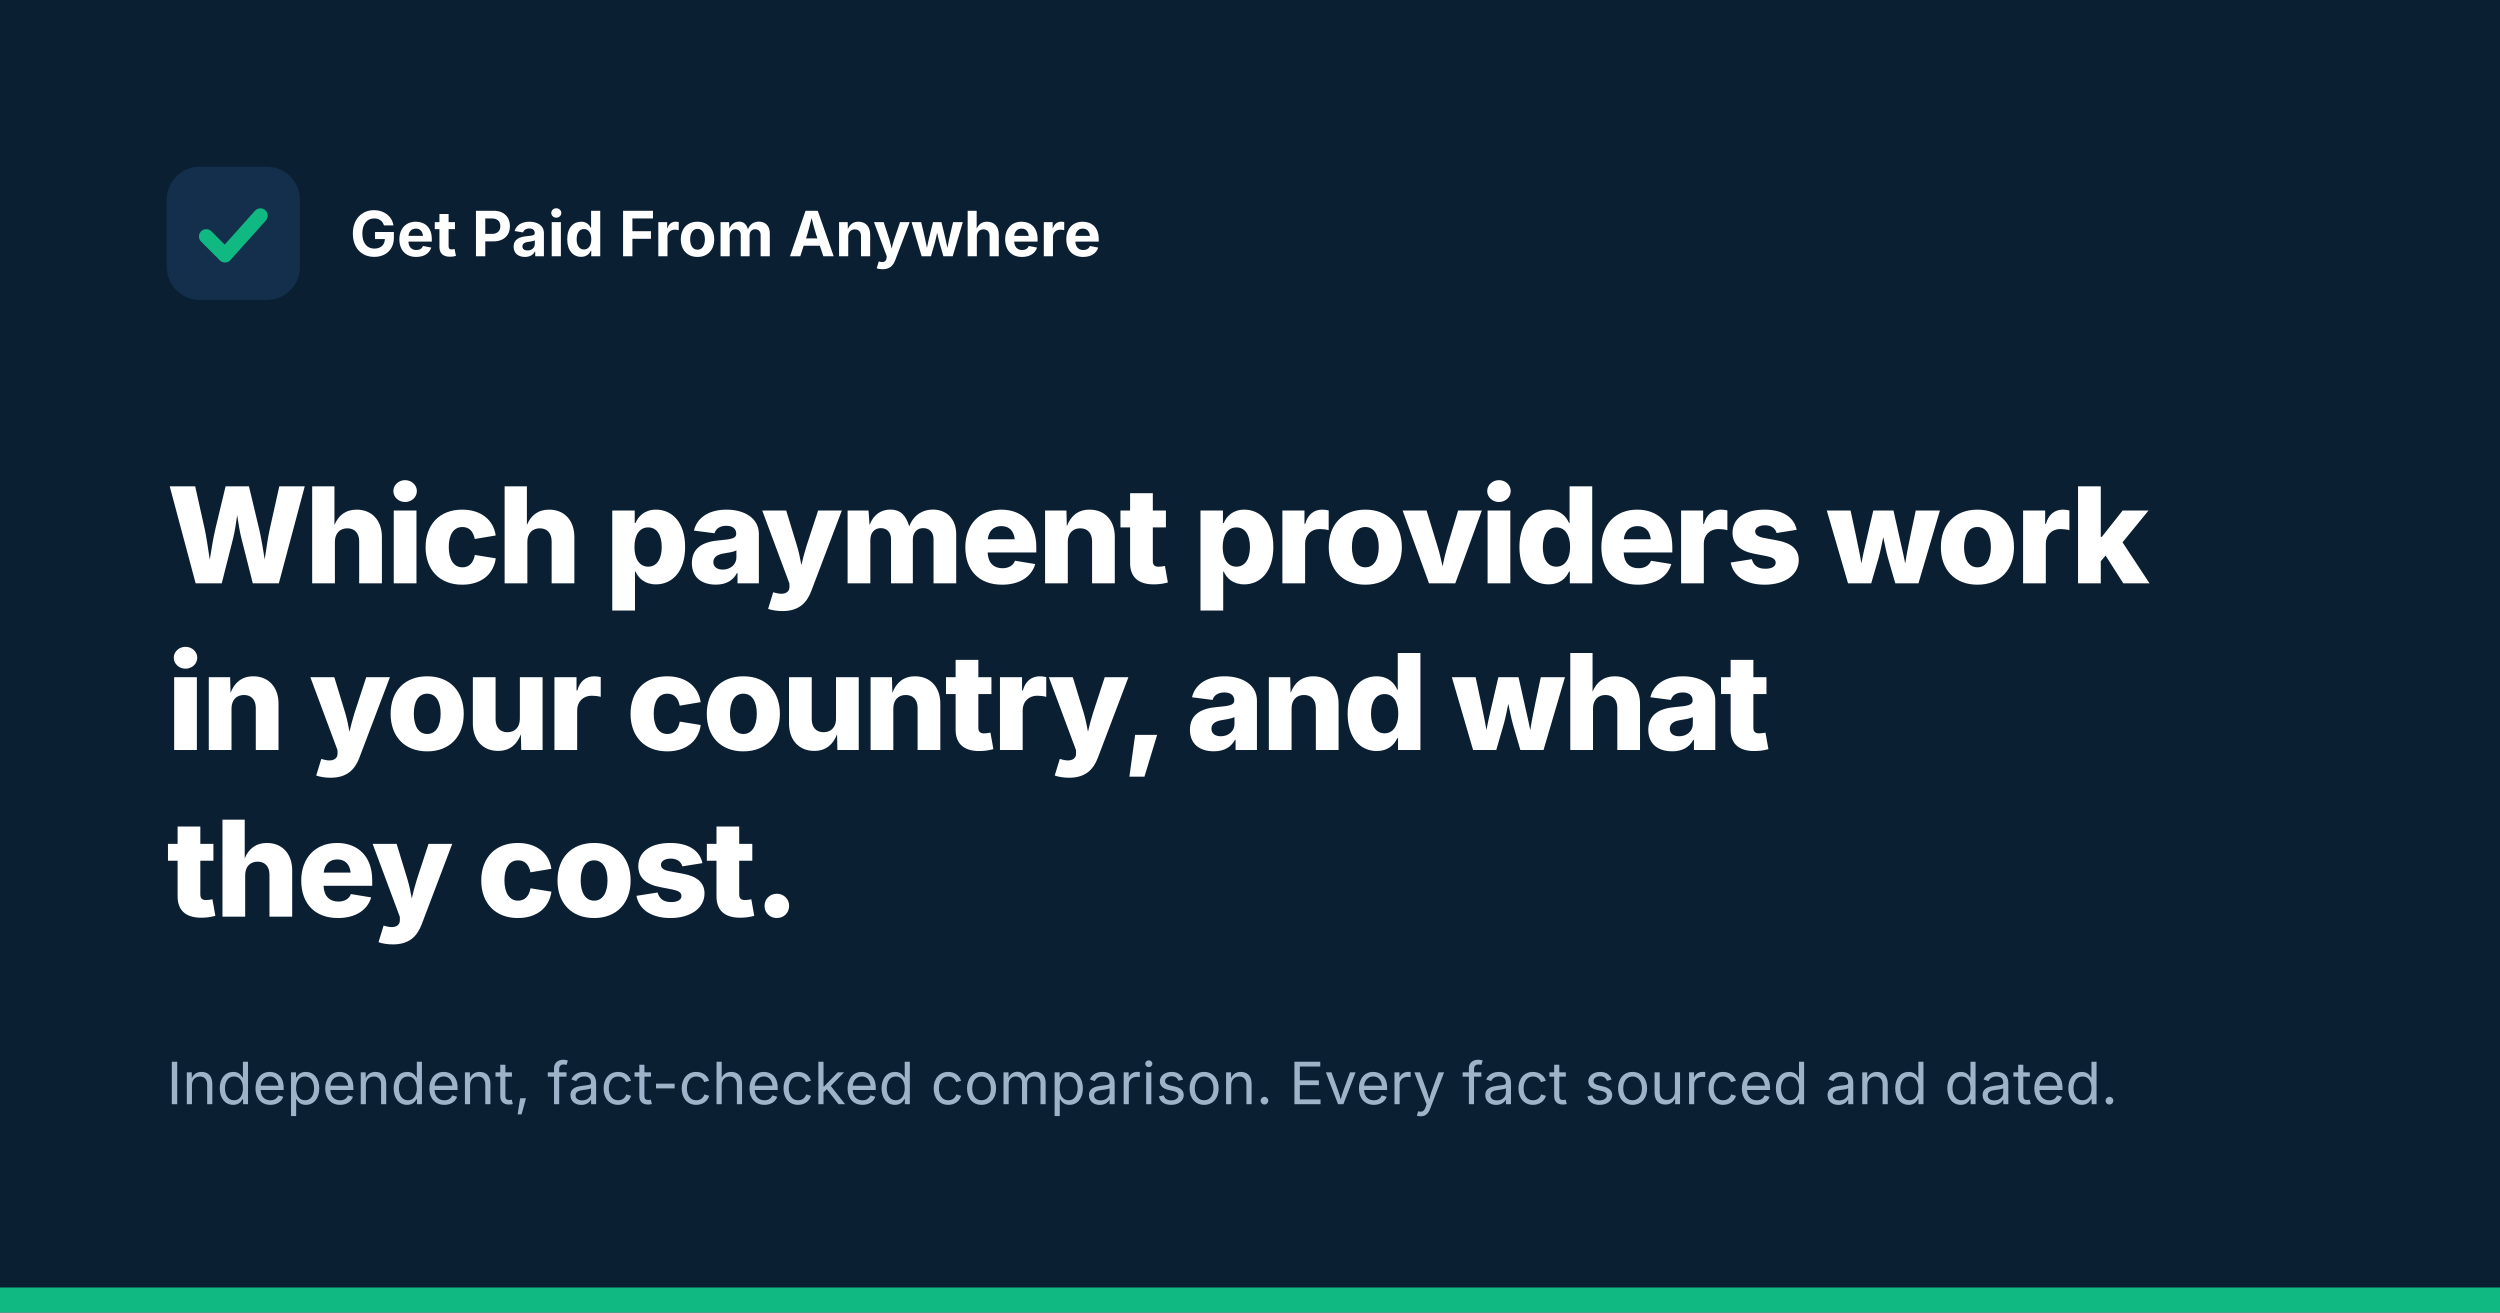
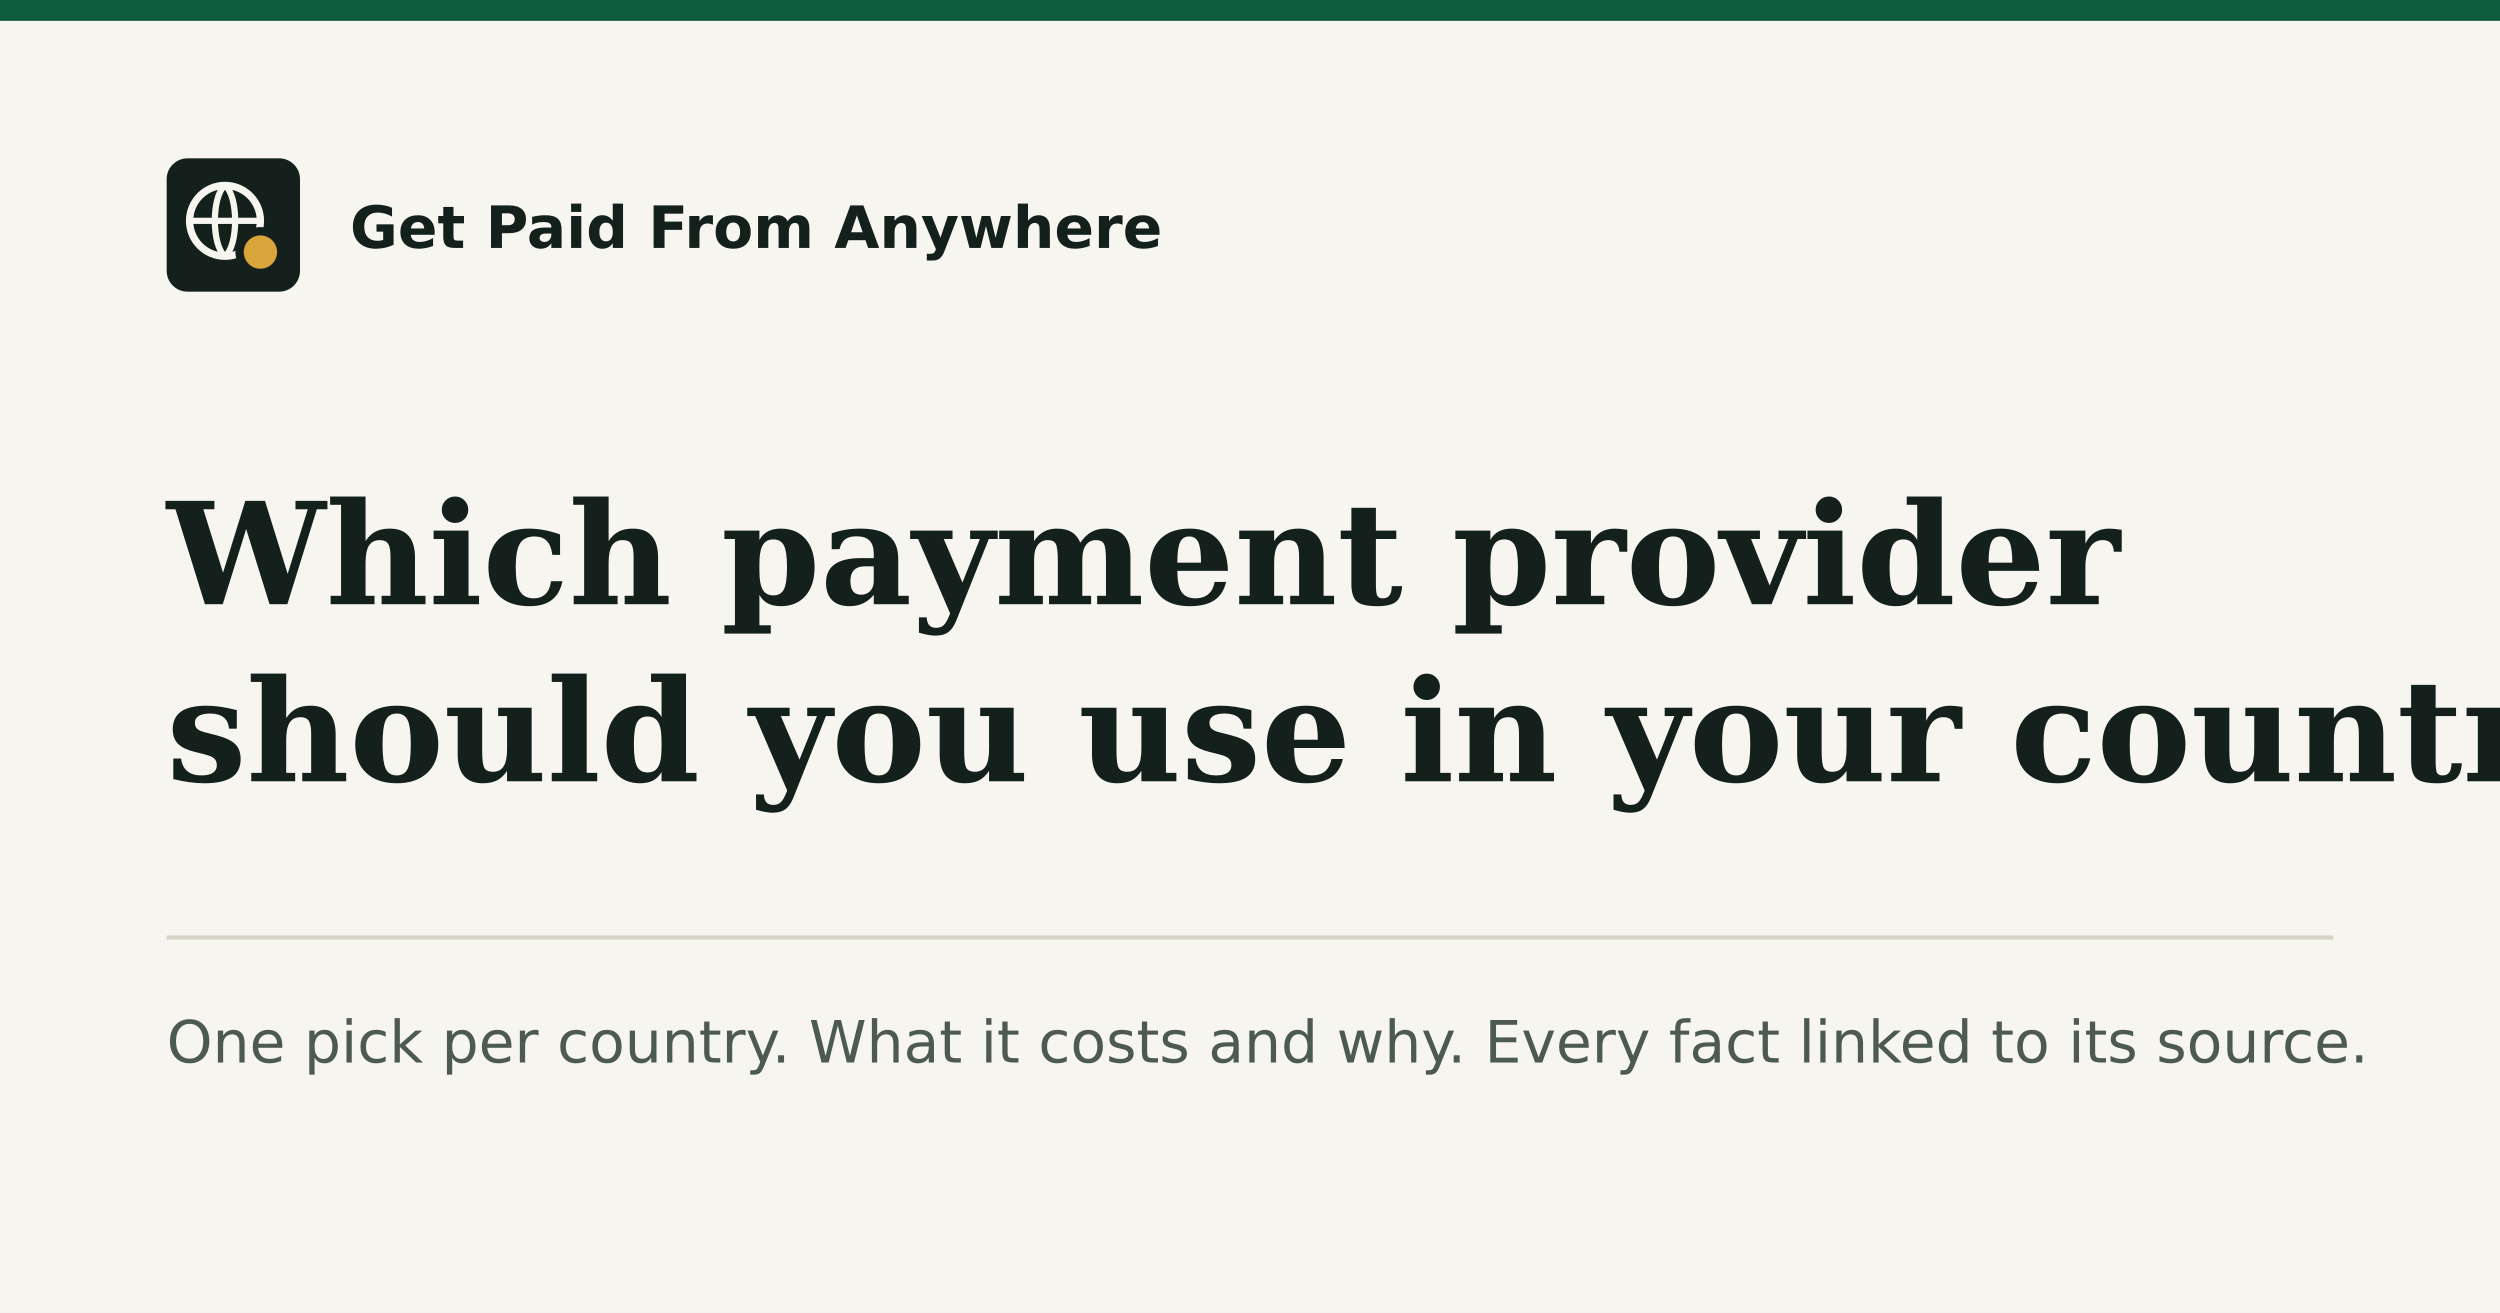
<svg xmlns="http://www.w3.org/2000/svg" width="1200" height="630" viewBox="0 0 1200 630">
-   <rect width="1200" height="630" fill="#0b1f33" />
-   <rect x="0" y="618" width="1200" height="12" fill="#10b981" />
-   <g transform="translate(80 80)">
-     <rect width="64" height="64" rx="16" fill="#132f4c" />
-     <path d="M19 33.5l9 9 17-19" fill="none" stroke="#10b981" stroke-width="7" stroke-linecap="round" stroke-linejoin="round" />
-     <text x="88" y="43" font-family="Inter, DejaVu Sans, sans-serif" font-size="30" font-weight="700" fill="#fff">Get Paid From Anywhere</text>
+   <rect width="1200" height="630" fill="#f7f5ef" />
+   <rect x="0" y="0" width="1200" height="10" fill="#0f5c3f" />
+   <g transform="translate(80 76)">
+     <rect width="64" height="64" rx="10" fill="#14201b" />
+     <circle cx="28" cy="30" r="17" fill="none" stroke="#f7f5ef" stroke-width="3.5" />
+     <path d="M28 13c-6.5 5-6.5 29 0 34M28 13c6.5 5 6.5 29 0 34M11 30h34" fill="none" stroke="#f7f5ef" stroke-width="3" />
+     <circle cx="45" cy="45" r="10" fill="#d9a43a" stroke="#14201b" stroke-width="4" />
+     <text x="88" y="43" font-family="DejaVu Sans, sans-serif" font-size="28" font-weight="700" fill="#14201b">Get Paid From Anywhere</text>
  </g>
-   <text font-family="Inter, DejaVu Sans, sans-serif" font-weight="800" fill="#fff" font-size="64" letter-spacing="-1.5">
-     <tspan x="80" y="280">Which payment providers work</tspan>
-     <tspan x="80" y="360">in your country, and what</tspan>
-     <tspan x="80" y="440">they cost.</tspan>
+   <text font-family="DejaVu Serif, Georgia, serif" font-weight="700" fill="#14201b" font-size="68">
+     <tspan x="80" y="290">Which payment provider</tspan>
+     <tspan x="80" y="375">should you use in your country?</tspan>
  </text>
-   <text x="80" y="530" font-family="Inter, DejaVu Sans, sans-serif" font-size="28" fill="#9fb3c8">Independent, fact-checked comparison. Every fact sourced and dated.</text>
+   <line x1="80" y1="450" x2="1120" y2="450" stroke="#d8d3c4" stroke-width="2" />
+   <text x="80" y="510" font-family="DejaVu Sans, sans-serif" font-size="28" fill="#4d5a53">One pick per country. What it costs and why. Every fact linked to its source.</text>
</svg>
